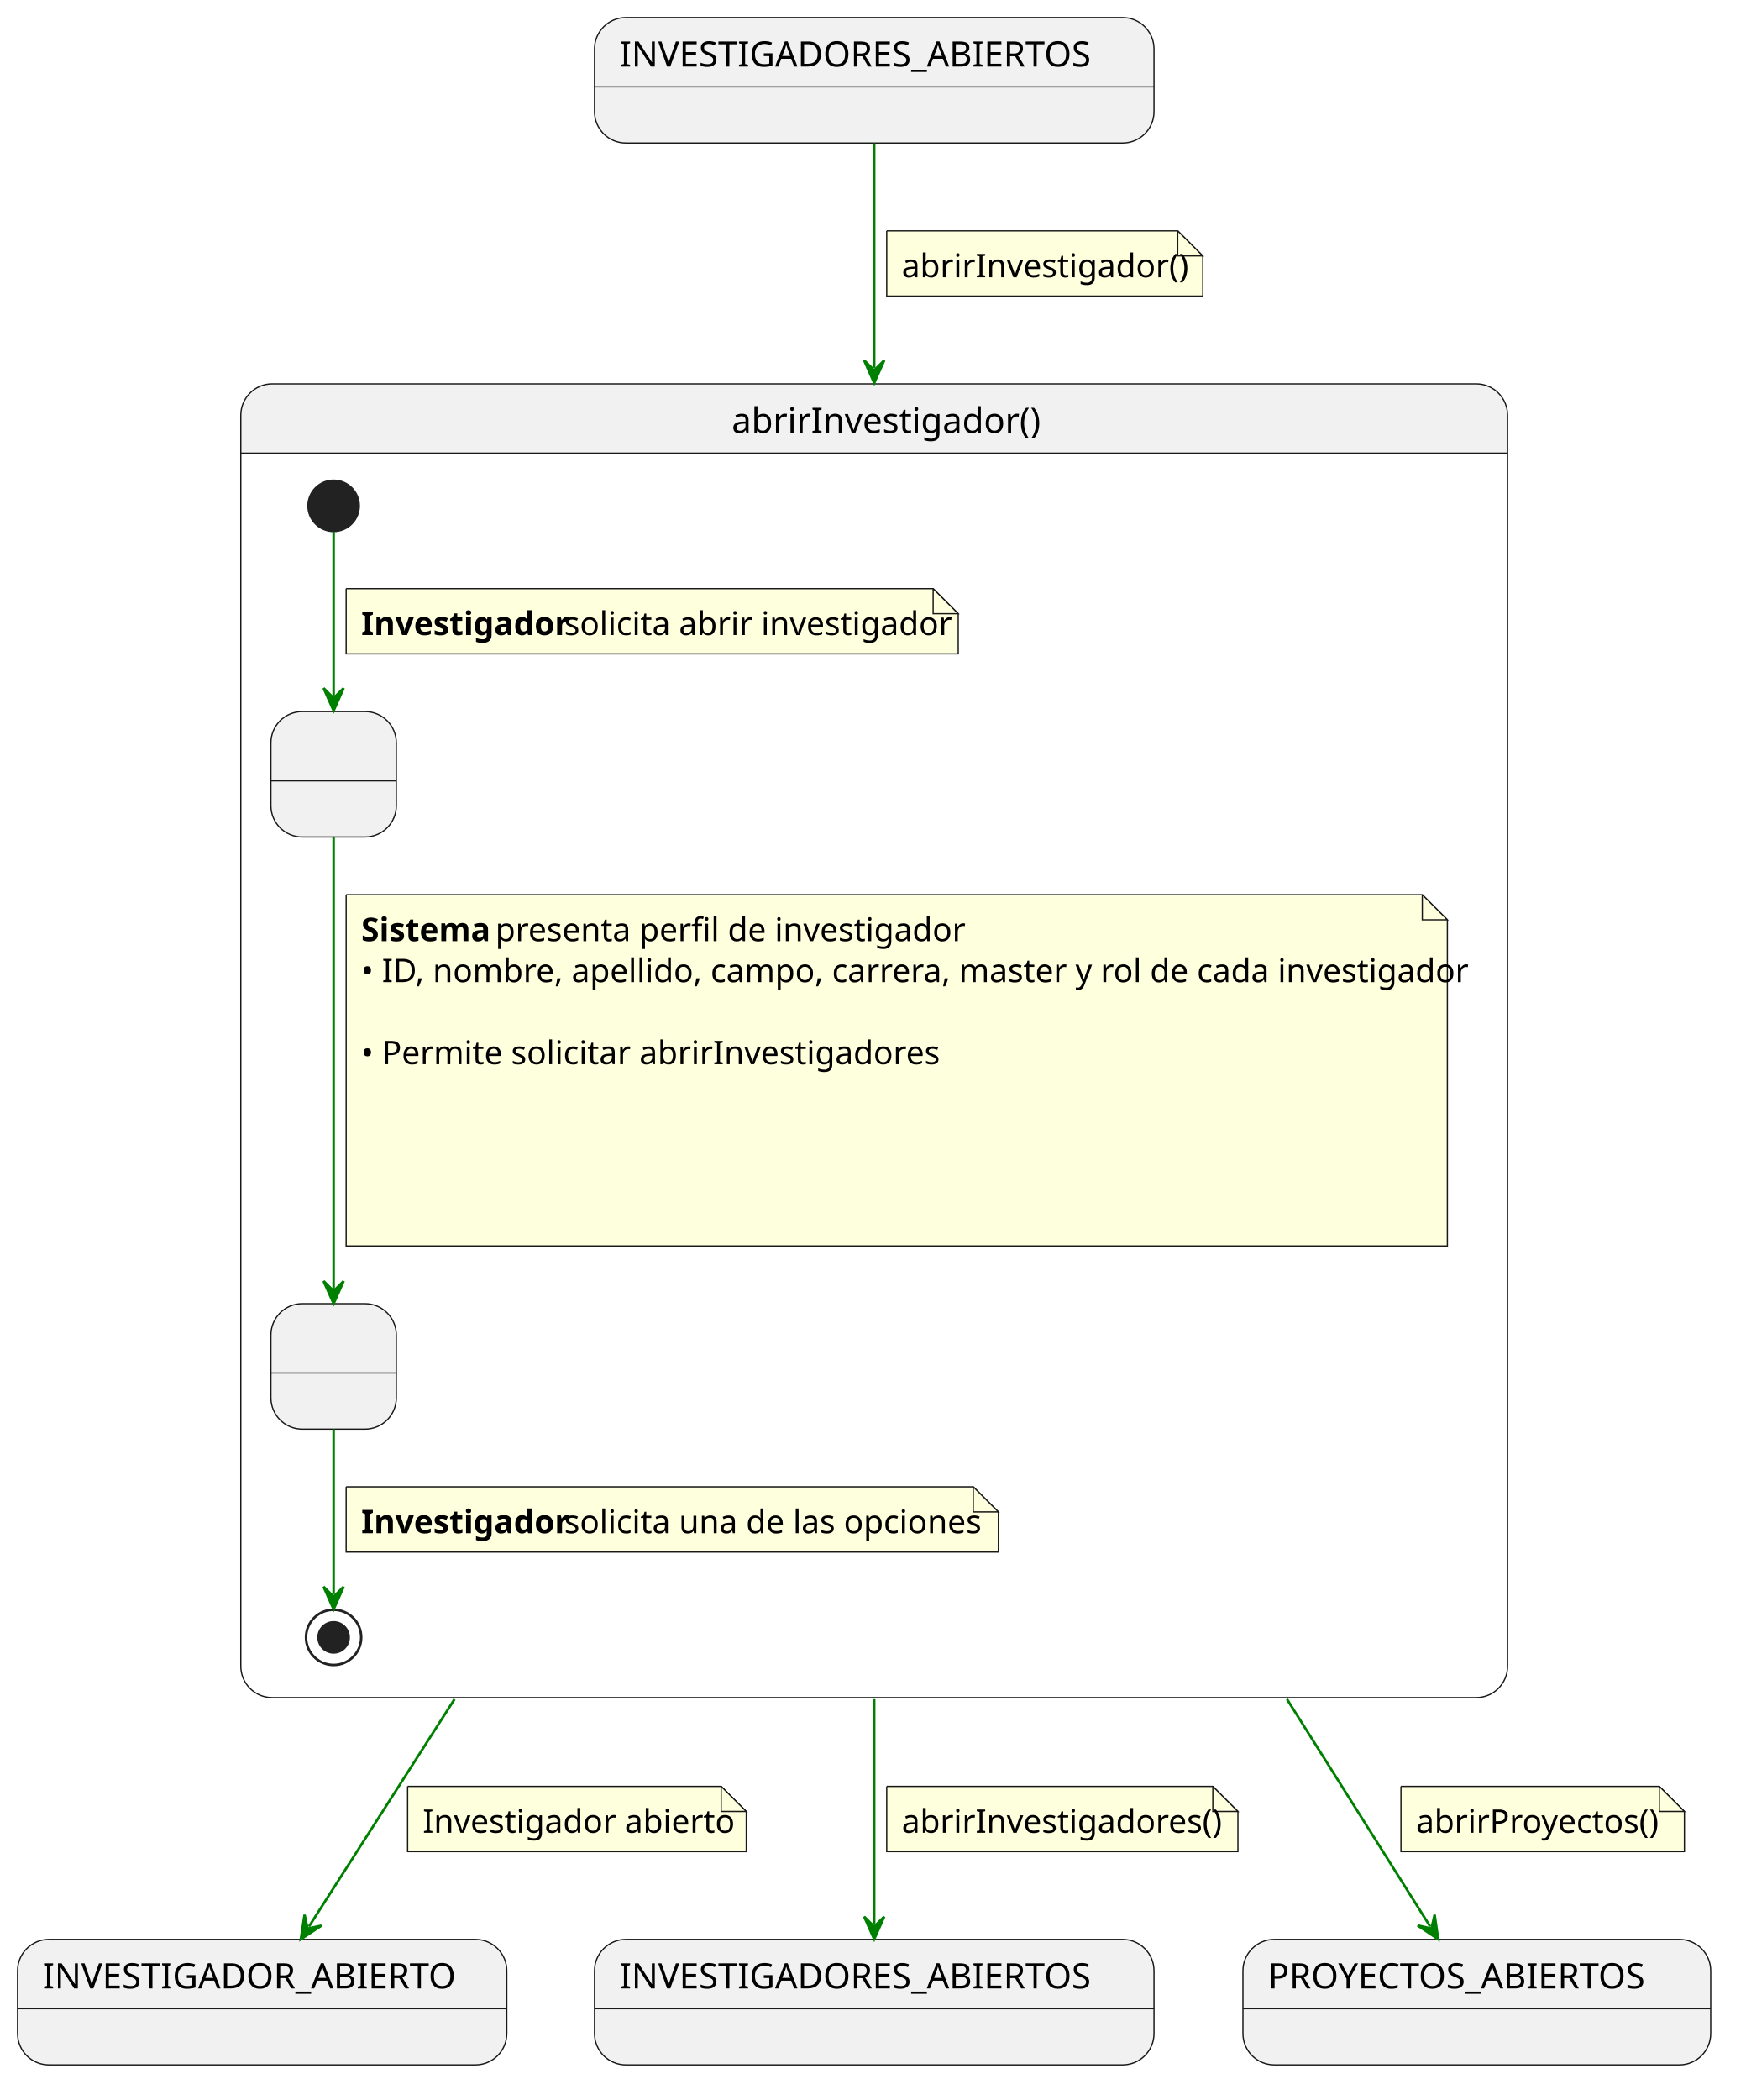
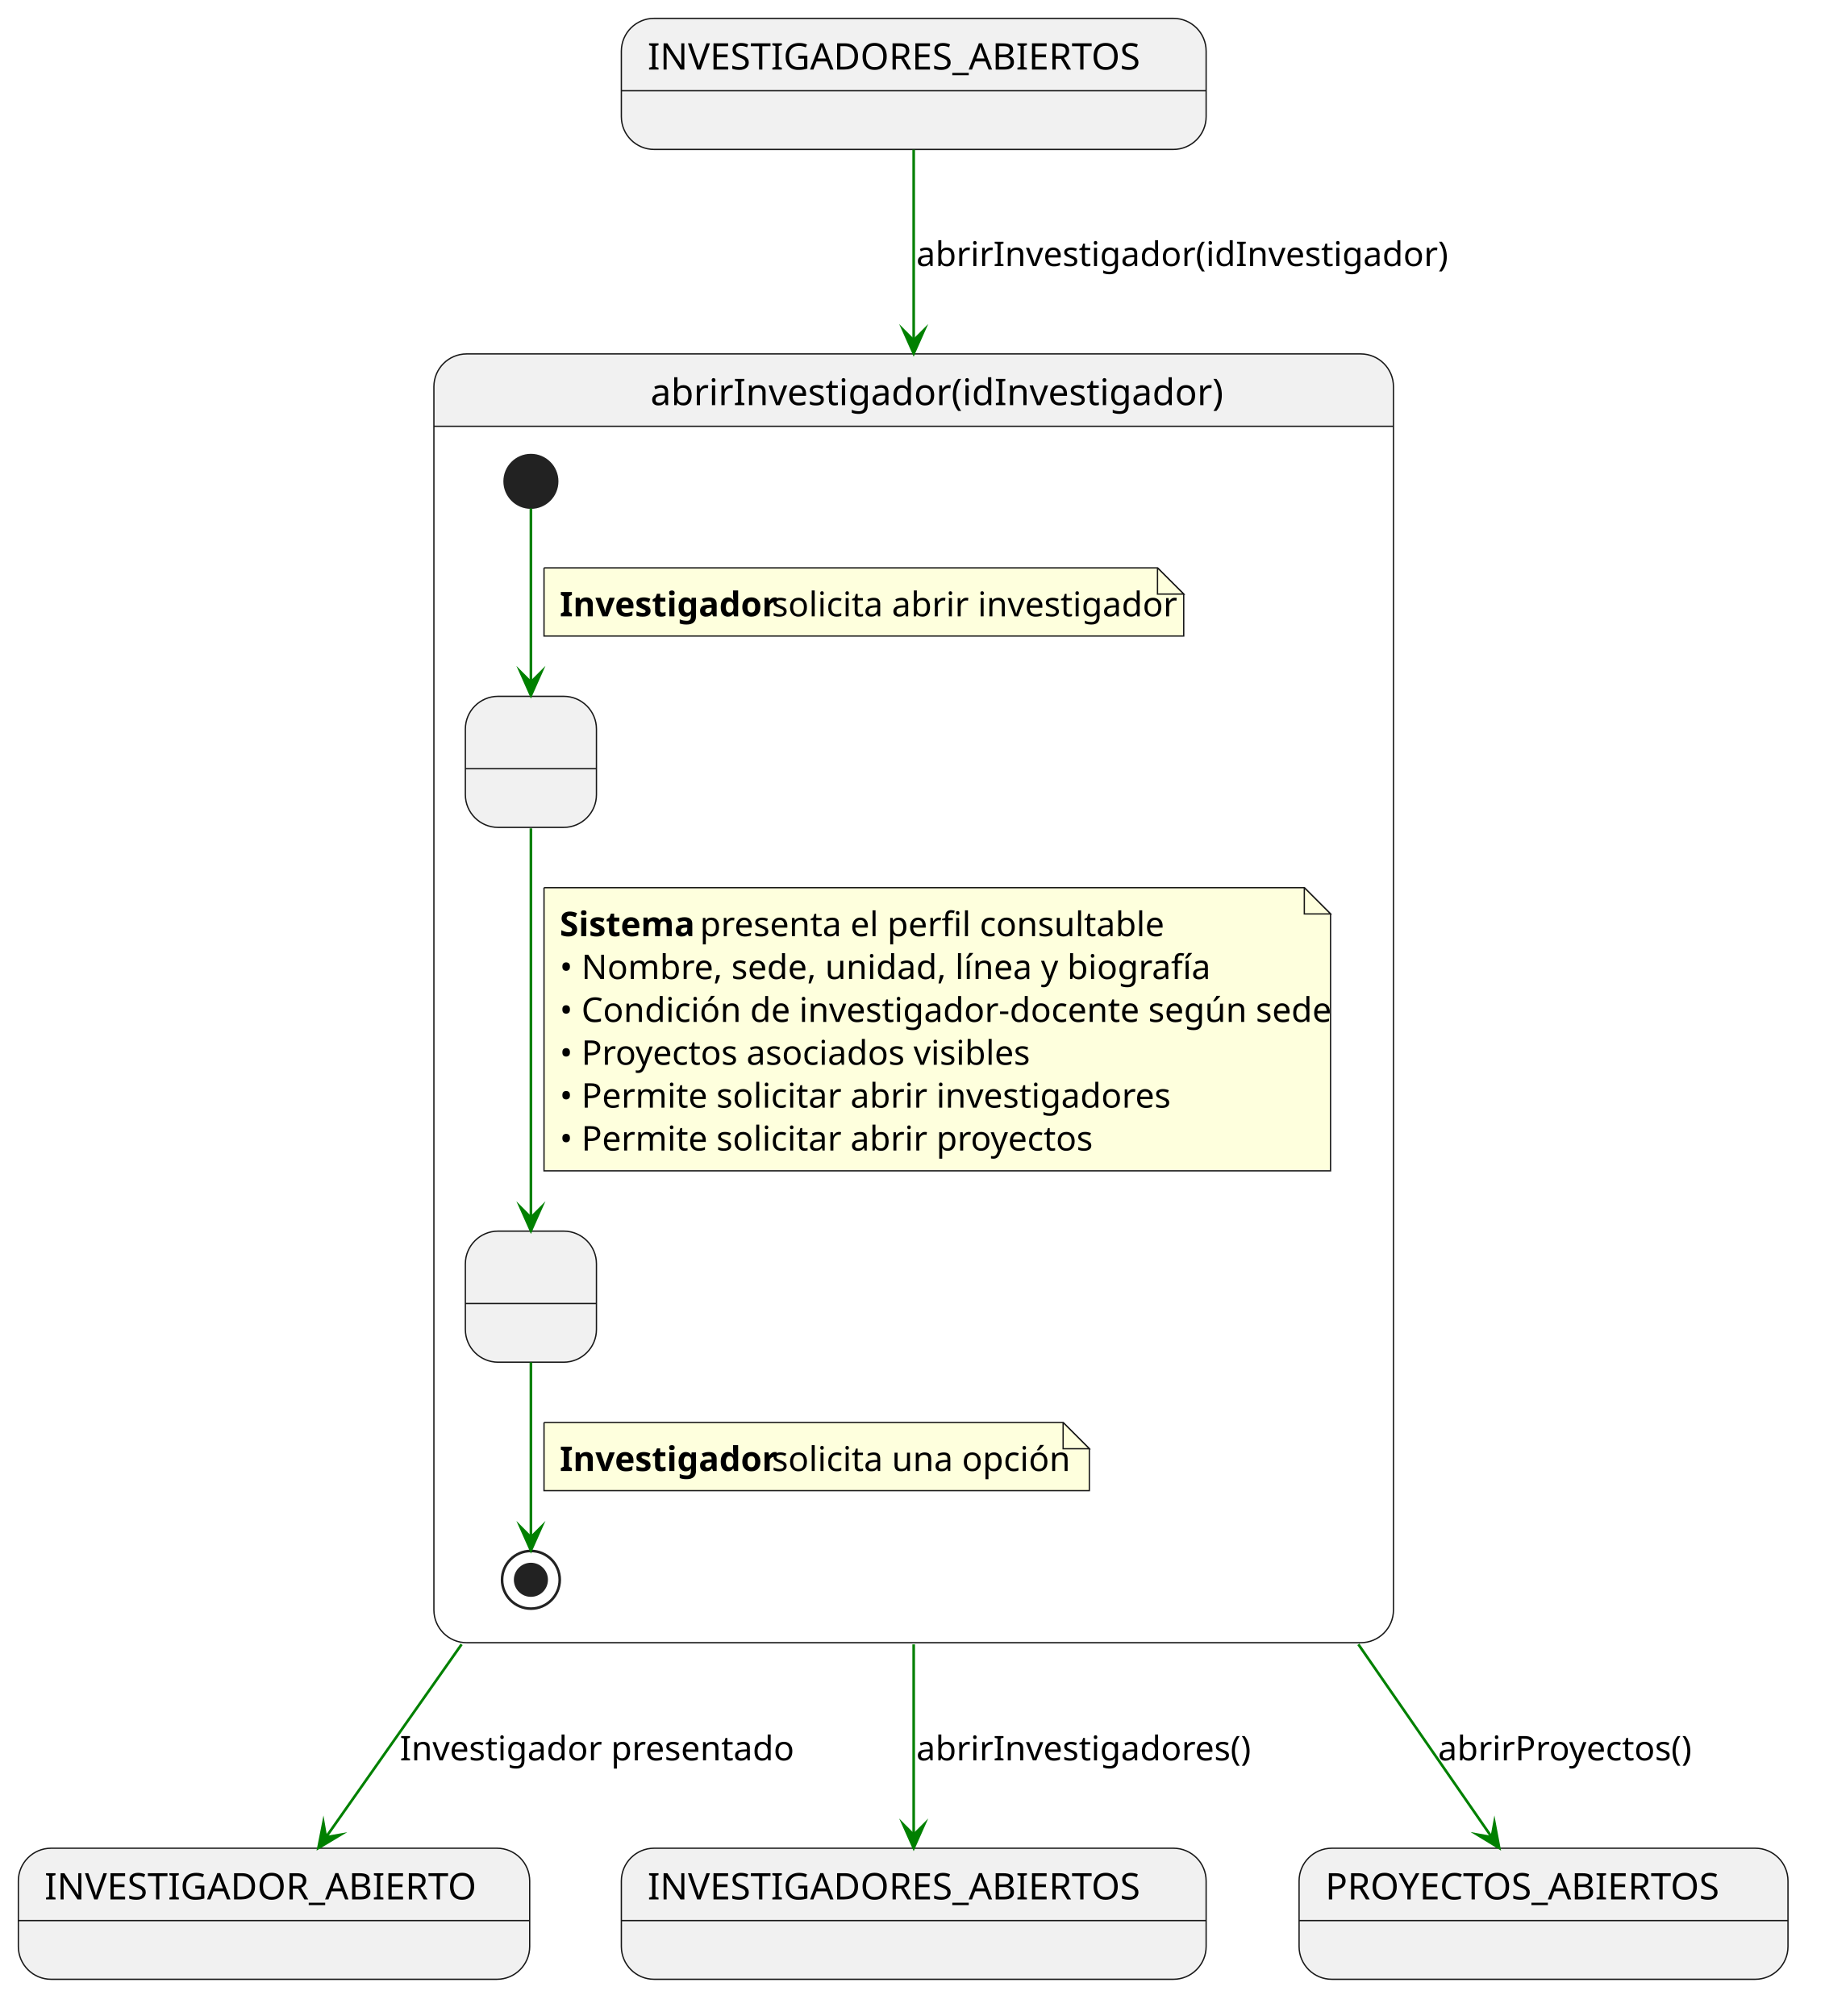
- <svg xmlns="http://www.w3.org/2000/svg" contentStyleType="text/css" data-diagram-type="STATE" height="837px" preserveAspectRatio="none" style="width:696px;height:837px;background:#FFFFFF;" version="1.1" viewBox="0 0 696 837" width="696px" zoomAndPan="magnify">
+ <svg xmlns="http://www.w3.org/2000/svg" contentStyleType="text/css" data-diagram-type="STATE" height="769px" preserveAspectRatio="none" style="width:696px;height:769px;background:#FFFFFF;" version="1.1" viewBox="0 0 696 769" width="696px" zoomAndPan="magnify">
  <defs />
  <g>
-     <g class="entity" data-qualified-name="in2" id="ent0002">
+     <g class="entity" data-qualified-name="Investigadores" data-source-line="3" id="ent0001">
      <rect fill="#F1F1F1" height="50" rx="12.5" ry="12.5" style="stroke:#181818;stroke-width:0.5;" width="223.048" x="237" y="7" />
      <line style="stroke:#181818;stroke-width:0.5;" x1="237" x2="460.048" y1="34.609" y2="34.609" />
      <text fill="#000000" font-family="sans-serif" font-size="14" lengthAdjust="spacing" textLength="203.048" x="247" y="26.533">INVESTIGADORES_ABIERTOS</text>
    </g>
-     <path d="M108.5,153 L588.5,153 A12.5,12.5 0 0 1 601,165.5 L601,180.609 L96,180.609 L96,165.5 A12.5,12.5 0 0 1 108.5,153" fill="#F1F1F1" />
-     <rect fill="none" height="523.609" rx="12.5" ry="12.5" style="stroke:#181818;stroke-width:0.5;" width="505" x="96" y="153" />
-     <line style="stroke:#181818;stroke-width:0.5;" x1="96" x2="601" y1="180.609" y2="180.609" />
-     <text fill="#000000" font-family="sans-serif" font-size="14" lengthAdjust="spacing" textLength="113.6" x="291.7" y="172.533">abrirInvestigador()</text>
-     <g class="entity" data-qualified-name="abrirInvestigador.MostrandoLista" id="ent0004">
-       <rect fill="#F1F1F1" height="50" rx="12.5" ry="12.5" style="stroke:#181818;stroke-width:0.5;" width="50" x="108" y="283.609" />
-       <line style="stroke:#181818;stroke-width:0.5;" x1="108" x2="158" y1="311.219" y2="311.219" />
-       <text fill="#000000" font-family="sans-serif" font-size="14" lengthAdjust="spacing" textLength="3.89" x="131.055" y="303.143"> </text>
+     <g class="entity" data-qualified-name="abrirInvestigador" data-source-line="6" id="ent0002">
+       <path d="M178,135 L519,135 A12.5,12.5 0 0 1 531.5,147.5 L531.5,162.609 L165.5,162.609 L165.5,147.5 A12.5,12.5 0 0 1 178,135" fill="#F1F1F1" />
+       <rect fill="none" height="491.609" rx="12.5" ry="12.5" style="stroke:#181818;stroke-width:0.5;" width="366" x="165.5" y="135" />
+       <line style="stroke:#181818;stroke-width:0.5;" x1="165.5" x2="531.5" y1="162.609" y2="162.609" />
+       <text fill="#000000" font-family="sans-serif" font-size="14" lengthAdjust="spacing" textLength="200.765" x="248.118" y="154.533">abrirInvestigador(idInvestigador)</text>
+       <g class="entity" data-qualified-name="abrirInvestigador.ConsultandoInvestigador" data-source-line="7" id="ent0003">
+         <rect fill="#F1F1F1" height="50" rx="12.5" ry="12.5" style="stroke:#181818;stroke-width:0.5;" width="50" x="177.5" y="265.609" />
+         <line style="stroke:#181818;stroke-width:0.5;" x1="177.5" x2="227.5" y1="293.219" y2="293.219" />
+         <text fill="#000000" font-family="sans-serif" font-size="14" lengthAdjust="spacing" textLength="3.89" x="200.555" y="285.143"> </text>
+       </g>
+       <g class="entity" data-qualified-name="abrirInvestigador.PresentandoInvestigador" data-source-line="8" id="ent0004">
+         <rect fill="#F1F1F1" height="50" rx="12.5" ry="12.5" style="stroke:#181818;stroke-width:0.5;" width="50" x="177.5" y="469.609" />
+         <line style="stroke:#181818;stroke-width:0.5;" x1="177.5" x2="227.5" y1="497.219" y2="497.219" />
+         <text fill="#000000" font-family="sans-serif" font-size="14" lengthAdjust="spacing" textLength="3.89" x="200.555" y="489.143"> </text>
+       </g>
+       <g class="start_entity" data-qualified-name="abrirInvestigador..start.abrirInvestigador" data-source-line="10" id="ent0006">
+         <ellipse cx="202.5" cy="183.609" fill="#222222" rx="10" ry="10" style="stroke:#222222;stroke-width:1;" />
+       </g>
+       <g class="end_entity" data-qualified-name="abrirInvestigador..end.abrirInvestigador" data-source-line="25" id="ent0009">
+         <ellipse cx="202.5" cy="602.609" fill="none" rx="11" ry="11" style="stroke:#222222;stroke-width:1;" />
+         <ellipse cx="202.5" cy="602.609" fill="#222222" rx="6" ry="6" style="stroke:#222222;stroke-width:1;" />
+       </g>
+       <g class="link" data-entity-1="ent0006" data-entity-2="ent0003" data-link-type="dependency" data-source-line="10" id="lnk7">
+         <path d="M202.5,193.929 C202.5,209.789 202.5,237.519 202.5,260.249" fill="none" id="*start*abrirInvestigador-to-ConsultandoInvestigador" style="stroke:#008000;stroke-width:1;" />
+         <polygon fill="#008000" points="202.5,265.249,206.5,256.249,202.5,260.249,198.5,256.249,202.5,265.249" style="stroke:#008000;stroke-width:1;stroke-linejoin:miter;stroke-miterlimit:10;" />
+         <path d="M207.5,216.609 L207.5,242.609 L451.5,242.609 L451.5,226.609 L441.5,216.609 L207.5,216.609" fill="#FEFFDD" style="stroke:#181818;stroke-width:0.5;" />
+         <path d="M441.5,216.609 L441.5,226.609 L451.5,226.609 L441.5,216.609" fill="#FEFFDD" style="stroke:#181818;stroke-width:0.5;" />
+         <text fill="#000000" font-family="sans-serif" font-size="13" font-weight="700" lengthAdjust="spacing" textLength="77.295" x="213.5" y="235.105">Investigador</text>
+         <text fill="#000000" font-family="sans-serif" font-size="13" lengthAdjust="spacing" textLength="143.064" x="294.407" y="235.105">solicita abrir investigador</text>
+       </g>
+       <g class="link" data-entity-1="ent0003" data-entity-2="ent0004" data-link-type="dependency" data-source-line="15" id="lnk8">
+         <path d="M202.5,315.979 C202.5,354.909 202.5,425.689 202.5,464.469" fill="none" id="ConsultandoInvestigador-to-PresentandoInvestigador" style="stroke:#008000;stroke-width:1;" />
+         <polygon fill="#008000" points="202.5,469.469,206.5,460.469,202.5,464.469,198.5,460.469,202.5,469.469" style="stroke:#008000;stroke-width:1;stroke-linejoin:miter;stroke-miterlimit:10;" />
+         <path d="M207.5,338.609 L207.5,446.609 L507.5,446.609 L507.5,348.609 L497.5,338.609 L207.5,338.609" fill="#FEFFDD" style="stroke:#181818;stroke-width:0.5;" />
+         <path d="M497.5,338.609 L497.5,348.609 L507.5,348.609 L497.5,338.609" fill="#FEFFDD" style="stroke:#181818;stroke-width:0.5;" />
+         <text fill="#000000" font-family="sans-serif" font-size="13" font-weight="700" lengthAdjust="spacing" textLength="49.861" x="213.5" y="357.104">Sistema</text>
+         <text fill="#000000" font-family="sans-serif" font-size="13" lengthAdjust="spacing" textLength="165.49" x="266.973" y="357.104">presenta el perfil consultable</text>
+         <text fill="#000000" font-family="sans-serif" font-size="13" lengthAdjust="spacing" textLength="236.533" x="213.5" y="373.456">• Nombre, sede, unidad, línea y biografía</text>
+         <text fill="#000000" font-family="sans-serif" font-size="13" lengthAdjust="spacing" textLength="279.913" x="213.5" y="389.808">• Condición de investigador-docente según sede</text>
+         <text fill="#000000" font-family="sans-serif" font-size="13" lengthAdjust="spacing" textLength="175.081" x="213.5" y="406.159">• Proyectos asociados visibles</text>
+         <text fill="#000000" font-family="sans-serif" font-size="13" lengthAdjust="spacing" textLength="218.417" x="213.5" y="422.511">• Permite solicitar abrir investigadores</text>
+         <text fill="#000000" font-family="sans-serif" font-size="13" lengthAdjust="spacing" textLength="190.95" x="213.5" y="438.862">• Permite solicitar abrir proyectos</text>
+       </g>
+       <g class="link" data-entity-1="ent0004" data-entity-2="ent0009" data-link-type="dependency" data-source-line="25" id="lnk10">
+         <path d="M202.5,519.659 C202.5,542.259 202.5,569.989 202.5,586.409" fill="none" id="PresentandoInvestigador-to-*end*abrirInvestigador" style="stroke:#008000;stroke-width:1;" />
+         <polygon fill="#008000" points="202.5,591.409,206.5,582.409,202.5,586.409,198.5,582.409,202.5,591.409" style="stroke:#008000;stroke-width:1;stroke-linejoin:miter;stroke-miterlimit:10;" />
+         <path d="M207.5,542.609 L207.5,568.609 L415.5,568.609 L415.5,552.609 L405.5,542.609 L207.5,542.609" fill="#FEFFDD" style="stroke:#181818;stroke-width:0.5;" />
+         <path d="M405.5,542.609 L405.5,552.609 L415.5,552.609 L405.5,542.609" fill="#FEFFDD" style="stroke:#181818;stroke-width:0.5;" />
+         <text fill="#000000" font-family="sans-serif" font-size="13" font-weight="700" lengthAdjust="spacing" textLength="77.295" x="213.5" y="561.105">Investigador</text>
+         <text fill="#000000" font-family="sans-serif" font-size="13" lengthAdjust="spacing" textLength="106.958" x="294.407" y="561.105">solicita una opción</text>
+       </g>
    </g>
-     <g class="entity" data-qualified-name="abrirInvestigador.FiltrandoLista" id="ent0005">
-       <rect fill="#F1F1F1" height="50" rx="12.5" ry="12.5" style="stroke:#181818;stroke-width:0.5;" width="50" x="108" y="519.609" />
-       <line style="stroke:#181818;stroke-width:0.5;" x1="108" x2="158" y1="547.219" y2="547.219" />
-       <text fill="#000000" font-family="sans-serif" font-size="14" lengthAdjust="spacing" textLength="3.89" x="131.055" y="539.143"> </text>
+     <g class="entity" data-qualified-name="INVESTIGADOR_ABIERTO" data-source-line="31" id="ent0011">
+       <rect fill="#F1F1F1" height="50" rx="12.5" ry="12.5" style="stroke:#181818;stroke-width:0.5;" width="195.034" x="7" y="705" />
+       <line style="stroke:#181818;stroke-width:0.5;" x1="7" x2="202.034" y1="732.609" y2="732.609" />
+       <text fill="#000000" font-family="sans-serif" font-size="14" lengthAdjust="spacing" textLength="175.034" x="17" y="724.533">INVESTIGADOR_ABIERTO</text>
    </g>
-     <g class="start_entity" data-qualified-name="abrirInvestigador..start.abrirInvestigador" data-source-line="18" id="ent0003">
-       <ellipse cx="133" cy="201.609" fill="#222222" rx="10" ry="10" style="stroke:#222222;stroke-width:1;" />
+     <g class="entity" data-qualified-name="INVESTIGADORES_ABIERTOS" data-source-line="32" id="ent0013">
+       <rect fill="#F1F1F1" height="50" rx="12.5" ry="12.5" style="stroke:#181818;stroke-width:0.5;" width="223.048" x="237" y="705" />
+       <line style="stroke:#181818;stroke-width:0.5;" x1="237" x2="460.048" y1="732.609" y2="732.609" />
+       <text fill="#000000" font-family="sans-serif" font-size="14" lengthAdjust="spacing" textLength="203.048" x="247" y="724.533">INVESTIGADORES_ABIERTOS</text>
    </g>
-     <g class="end_entity" data-qualified-name="abrirInvestigador..end.abrirInvestigador" data-source-line="34" id="ent0006">
-       <ellipse cx="133" cy="652.609" fill="none" rx="11" ry="11" style="stroke:#222222;stroke-width:1;" />
-       <ellipse cx="133" cy="652.609" fill="#222222" rx="6" ry="6" style="stroke:#222222;stroke-width:1;" />
+     <g class="entity" data-qualified-name="PROYECTOS_ABIERTOS" data-source-line="33" id="ent0015">
+       <rect fill="#F1F1F1" height="50" rx="12.5" ry="12.5" style="stroke:#181818;stroke-width:0.5;" width="186.482" x="495.5" y="705" />
+       <line style="stroke:#181818;stroke-width:0.5;" x1="495.5" x2="681.982" y1="732.609" y2="732.609" />
+       <text fill="#000000" font-family="sans-serif" font-size="14" lengthAdjust="spacing" textLength="166.482" x="505.5" y="724.533">PROYECTOS_ABIERTOS</text>
    </g>
-     <g class="link" data-entity-1="ent0003" data-entity-2="ent0004" data-link-type="dependency" data-source-line="18" id="lnk4">
-       <path d="M133,211.929 C133,227.789 133,254.519 133,277.249" fill="none" id="*start*abrirInvestigador-to-MostrandoLista" style="stroke:#008000;stroke-width:1;" />
-       <polygon fill="#008000" points="133,283.249,137,274.249,133,278.249,129,274.249,133,283.249" style="stroke:#008000;stroke-width:1;" />
-       <path d="M138,234.609 L138,260.609 L382,260.609 L382,244.609 L372,234.609 L138,234.609" fill="#FEFFDD" style="stroke:#181818;stroke-width:0.5;" />
-       <path d="M372,234.609 L372,244.609 L382,244.609 L372,234.609" fill="#FEFFDD" style="stroke:#181818;stroke-width:0.5;" />
-       <text fill="#000000" font-family="sans-serif" font-size="13" font-weight="700" lengthAdjust="spacing" textLength="77.295" x="144" y="253.105">Investigador</text>
-       <text fill="#000000" font-family="sans-serif" font-size="13" lengthAdjust="spacing" textLength="143.064" x="224.907" y="253.105">solicita abrir investigador</text>
+     <g class="link" data-entity-1="ent0001" data-entity-2="ent0002" data-link-type="dependency" data-source-line="4" id="lnk5">
+       <path d="M348.5,57.12 C348.5,75.65 348.5,98.33 348.5,129.84" fill="none" id="Investigadores-to-abrirInvestigador" style="stroke:#008000;stroke-width:1;" />
+       <polygon fill="#008000" points="348.5,134.84,352.5,125.84,348.5,129.84,344.5,125.84,348.5,134.84" style="stroke:#008000;stroke-width:1;stroke-linejoin:miter;stroke-miterlimit:10;" />
+       <text fill="#000000" font-family="sans-serif" font-size="13" lengthAdjust="spacing" textLength="186.424" x="349.5" y="101.495">abrirInvestigador(idInvestigador)</text>
    </g>
-     <g class="link" data-entity-1="ent0004" data-entity-2="ent0005" data-link-type="dependency" data-source-line="23" id="lnk5">
-       <path d="M133,333.769 C133,378.729 133,468.719 133,513.579" fill="none" id="MostrandoLista-to-FiltrandoLista" style="stroke:#008000;stroke-width:1;" />
-       <polygon fill="#008000" points="133,519.579,137,510.579,133,514.579,129,510.579,133,519.579" style="stroke:#008000;stroke-width:1;" />
-       <path d="M138,356.609 L138,496.609 L577,496.609 L577,366.609 L567,356.609 L138,356.609" fill="#FEFFDD" style="stroke:#181818;stroke-width:0.5;" />
-       <path d="M567,356.609 L567,366.609 L577,366.609 L567,356.609" fill="#FEFFDD" style="stroke:#181818;stroke-width:0.5;" />
-       <text fill="#000000" font-family="sans-serif" font-size="13" font-weight="700" lengthAdjust="spacing" textLength="49.861" x="144" y="375.104">Sistema</text>
-       <text fill="#000000" font-family="sans-serif" font-size="13" lengthAdjust="spacing" textLength="174.161" x="197.473" y="375.104">presenta perfil de investigador</text>
-       <text fill="#000000" font-family="sans-serif" font-size="13" lengthAdjust="spacing" textLength="418.584" x="144" y="391.456">• ID, nombre, apellido, campo, carrera, master y rol de cada investigador</text>
-       <text fill="#000000" font-family="sans-serif" font-size="13" lengthAdjust="spacing" textLength="3.612" x="144" y="407.808"> </text>
-       <text fill="#000000" font-family="sans-serif" font-size="13" lengthAdjust="spacing" textLength="215.528" x="144" y="424.159">• Permite solicitar abrirInvestigadores</text>
-       <text fill="#000000" font-family="sans-serif" font-size="13" lengthAdjust="spacing" textLength="3.612" x="144" y="440.511"> </text>
-       <text fill="#000000" font-family="sans-serif" font-size="13" lengthAdjust="spacing" textLength="3.612" x="144" y="456.862"> </text>
-       <text fill="#000000" font-family="sans-serif" font-size="13" lengthAdjust="spacing" textLength="3.612" x="144" y="473.214"> </text>
-       <text fill="#000000" font-family="sans-serif" font-size="13" lengthAdjust="spacing" textLength="3.612" x="144" y="489.565"> </text>
+     <g class="link" data-entity-1="ent0002" data-entity-2="ent0011" data-link-type="dependency" data-source-line="31" id="lnk12">
+       <path d="M176.06,627.23 C153.91,658.74 137.326,682.32 124.316,700.82" fill="none" id="abrirInvestigador-to-INVESTIGADOR_ABIERTO" style="stroke:#008000;stroke-width:1;" />
+       <polygon fill="#008000" points="121.44,704.91,129.889,699.849,124.316,700.82,123.345,695.247,121.44,704.91" style="stroke:#008000;stroke-width:1;stroke-linejoin:miter;stroke-miterlimit:10;" />
+       <text fill="#000000" font-family="sans-serif" font-size="13" lengthAdjust="spacing" textLength="139.483" x="152.5" y="671.495">Investigador presentado</text>
    </g>
-     <g class="link" data-entity-1="ent0005" data-entity-2="ent0006" data-link-type="dependency" data-source-line="34" id="lnk7">
-       <path d="M133,569.659 C133,592.259 133,618.989 133,635.409" fill="none" id="FiltrandoLista-to-*end*abrirInvestigador" style="stroke:#008000;stroke-width:1;" />
-       <polygon fill="#008000" points="133,641.409,137,632.409,133,636.409,129,632.409,133,641.409" style="stroke:#008000;stroke-width:1;" />
-       <path d="M138,592.609 L138,618.609 L398,618.609 L398,602.609 L388,592.609 L138,592.609" fill="#FEFFDD" style="stroke:#181818;stroke-width:0.5;" />
-       <path d="M388,592.609 L388,602.609 L398,602.609 L388,592.609" fill="#FEFFDD" style="stroke:#181818;stroke-width:0.5;" />
-       <text fill="#000000" font-family="sans-serif" font-size="13" font-weight="700" lengthAdjust="spacing" textLength="77.295" x="144" y="611.105">Investigador</text>
-       <text fill="#000000" font-family="sans-serif" font-size="13" lengthAdjust="spacing" textLength="158.99" x="224.907" y="611.105">solicita una de las opciones</text>
+     <g class="link" data-entity-1="ent0002" data-entity-2="ent0013" data-link-type="dependency" data-source-line="32" id="lnk14">
+       <path d="M348.5,627.23 C348.5,658.74 348.5,681.41 348.5,699.91" fill="none" id="abrirInvestigador-to-INVESTIGADORES_ABIERTOS" style="stroke:#008000;stroke-width:1;" />
+       <polygon fill="#008000" points="348.5,704.91,352.5,695.91,348.5,699.91,344.5,695.91,348.5,704.91" style="stroke:#008000;stroke-width:1;stroke-linejoin:miter;stroke-miterlimit:10;" />
+       <text fill="#000000" font-family="sans-serif" font-size="13" lengthAdjust="spacing" textLength="119.215" x="349.5" y="671.495">abrirInvestigadores()</text>
    </g>
-     <g class="entity" data-qualified-name="INVESTIGADOR_ABIERTO" id="ent0008">
-       <rect fill="#F1F1F1" height="50" rx="12.5" ry="12.5" style="stroke:#181818;stroke-width:0.5;" width="195.034" x="7" y="773" />
-       <line style="stroke:#181818;stroke-width:0.5;" x1="7" x2="202.034" y1="800.609" y2="800.609" />
-       <text fill="#000000" font-family="sans-serif" font-size="14" lengthAdjust="spacing" textLength="175.034" x="17" y="792.533">INVESTIGADOR_ABIERTO</text>
-     </g>
-     <g class="entity" data-qualified-name="INVESTIGADORES_ABIERTOS" id="ent0010">
-       <rect fill="#F1F1F1" height="50" rx="12.5" ry="12.5" style="stroke:#181818;stroke-width:0.5;" width="223.048" x="237" y="773" />
-       <line style="stroke:#181818;stroke-width:0.5;" x1="237" x2="460.048" y1="800.609" y2="800.609" />
-       <text fill="#000000" font-family="sans-serif" font-size="14" lengthAdjust="spacing" textLength="203.048" x="247" y="792.533">INVESTIGADORES_ABIERTOS</text>
-     </g>
-     <g class="entity" data-qualified-name="PROYECTOS_ABIERTOS" id="ent0012">
-       <rect fill="#F1F1F1" height="50" rx="12.5" ry="12.5" style="stroke:#181818;stroke-width:0.5;" width="186.482" x="495.5" y="773" />
-       <line style="stroke:#181818;stroke-width:0.5;" x1="495.5" x2="681.982" y1="800.609" y2="800.609" />
-       <text fill="#000000" font-family="sans-serif" font-size="14" lengthAdjust="spacing" textLength="166.482" x="505.5" y="792.533">PROYECTOS_ABIERTOS</text>
-     </g>
-     <g class="link" data-entity-1="ent0002" data-entity-2="ent0003" data-link-type="dependency" data-source-line="7" id="lnk2">
-       <path d="M348.5,57.12 C348.5,78.88 348.5,107.41 348.5,146.62" fill="none" id="in2-to-abrirInvestigador" style="stroke:#008000;stroke-width:1;" />
-       <polygon fill="#008000" points="348.5,152.62,352.5,143.62,348.5,147.62,344.5,143.62,348.5,152.62" style="stroke:#008000;stroke-width:1;" />
-       <path d="M353.5,92 L353.5,118 L479.5,118 L479.5,102 L469.5,92 L353.5,92" fill="#FEFFDD" style="stroke:#181818;stroke-width:0.5;" />
-       <path d="M469.5,92 L469.5,102 L479.5,102 L469.5,92" fill="#FEFFDD" style="stroke:#181818;stroke-width:0.5;" />
-       <text fill="#000000" font-family="sans-serif" font-size="13" lengthAdjust="spacing" textLength="105.485" x="359.5" y="110.495">abrirInvestigador()</text>
-     </g>
-     <g class="link" data-entity-1="ent0003" data-entity-2="ent0008" data-link-type="dependency" data-source-line="42" id="lnk9">
-       <path d="M181.2,677.23 C156.04,716.52 137.116,746.077 123.166,767.857" fill="none" id="abrirInvestigador-to-INVESTIGADOR_ABIERTO" style="stroke:#008000;stroke-width:1;" />
-       <polygon fill="#008000" points="119.93,772.91,128.153,767.489,122.627,768.7,121.416,763.174,119.93,772.91" style="stroke:#008000;stroke-width:1;" />
-       <path d="M162.5,712 L162.5,738 L297.5,738 L297.5,722 L287.5,712 L162.5,712" fill="#FEFFDD" style="stroke:#181818;stroke-width:0.5;" />
-       <path d="M287.5,712 L287.5,722 L297.5,722 L287.5,712" fill="#FEFFDD" style="stroke:#181818;stroke-width:0.5;" />
-       <text fill="#000000" font-family="sans-serif" font-size="13" lengthAdjust="spacing" textLength="114.182" x="168.5" y="730.495">Investigador abierto</text>
-     </g>
-     <g class="link" data-entity-1="ent0003" data-entity-2="ent0010" data-link-type="dependency" data-source-line="47" id="lnk11">
-       <path d="M348.5,677.23 C348.5,716.52 348.5,745.13 348.5,766.91" fill="none" id="abrirInvestigador-to-INVESTIGADORES_ABIERTOS" style="stroke:#008000;stroke-width:1;" />
-       <polygon fill="#008000" points="348.5,772.91,352.5,763.91,348.5,767.91,344.5,763.91,348.5,772.91" style="stroke:#008000;stroke-width:1;" />
-       <path d="M353.5,712 L353.5,738 L493.5,738 L493.5,722 L483.5,712 L353.5,712" fill="#FEFFDD" style="stroke:#181818;stroke-width:0.5;" />
-       <path d="M483.5,712 L483.5,722 L493.5,722 L483.5,712" fill="#FEFFDD" style="stroke:#181818;stroke-width:0.5;" />
-       <text fill="#000000" font-family="sans-serif" font-size="13" lengthAdjust="spacing" textLength="119.215" x="359.5" y="730.495">abrirInvestigadores()</text>
-     </g>
-     <g class="link" data-entity-1="ent0003" data-entity-2="ent0012" data-link-type="dependency" data-source-line="52" id="lnk13">
-       <path d="M513.06,677.23 C537.8,716.52 556.412,746.053 570.132,767.833" fill="none" id="abrirInvestigador-to-PROYECTOS_ABIERTOS" style="stroke:#008000;stroke-width:1;" />
-       <polygon fill="#008000" points="573.33,772.91,571.918,763.163,570.665,768.679,565.149,767.427,573.33,772.91" style="stroke:#008000;stroke-width:1;" />
-       <path d="M558.5,712 L558.5,738 L671.5,738 L671.5,722 L661.5,712 L558.5,712" fill="#FEFFDD" style="stroke:#181818;stroke-width:0.5;" />
-       <path d="M661.5,712 L661.5,722 L671.5,722 L661.5,712" fill="#FEFFDD" style="stroke:#181818;stroke-width:0.5;" />
-       <text fill="#000000" font-family="sans-serif" font-size="13" lengthAdjust="spacing" textLength="92.466" x="564.5" y="730.495">abrirProyectos()</text>
+     <g class="link" data-entity-1="ent0002" data-entity-2="ent0015" data-link-type="dependency" data-source-line="33" id="lnk16">
+       <path d="M518.11,627.23 C539.9,658.74 556.195,682.298 568.995,700.798" fill="none" id="abrirInvestigador-to-PROYECTOS_ABIERTOS" style="stroke:#008000;stroke-width:1;" />
+       <polygon fill="#008000" points="571.84,704.91,570.009,695.233,568.995,700.798,563.43,699.785,571.84,704.91" style="stroke:#008000;stroke-width:1;stroke-linejoin:miter;stroke-miterlimit:10;" />
+       <text fill="#000000" font-family="sans-serif" font-size="13" lengthAdjust="spacing" textLength="92.466" x="548.5" y="671.495">abrirProyectos()</text>
    </g>
  </g>
</svg>
